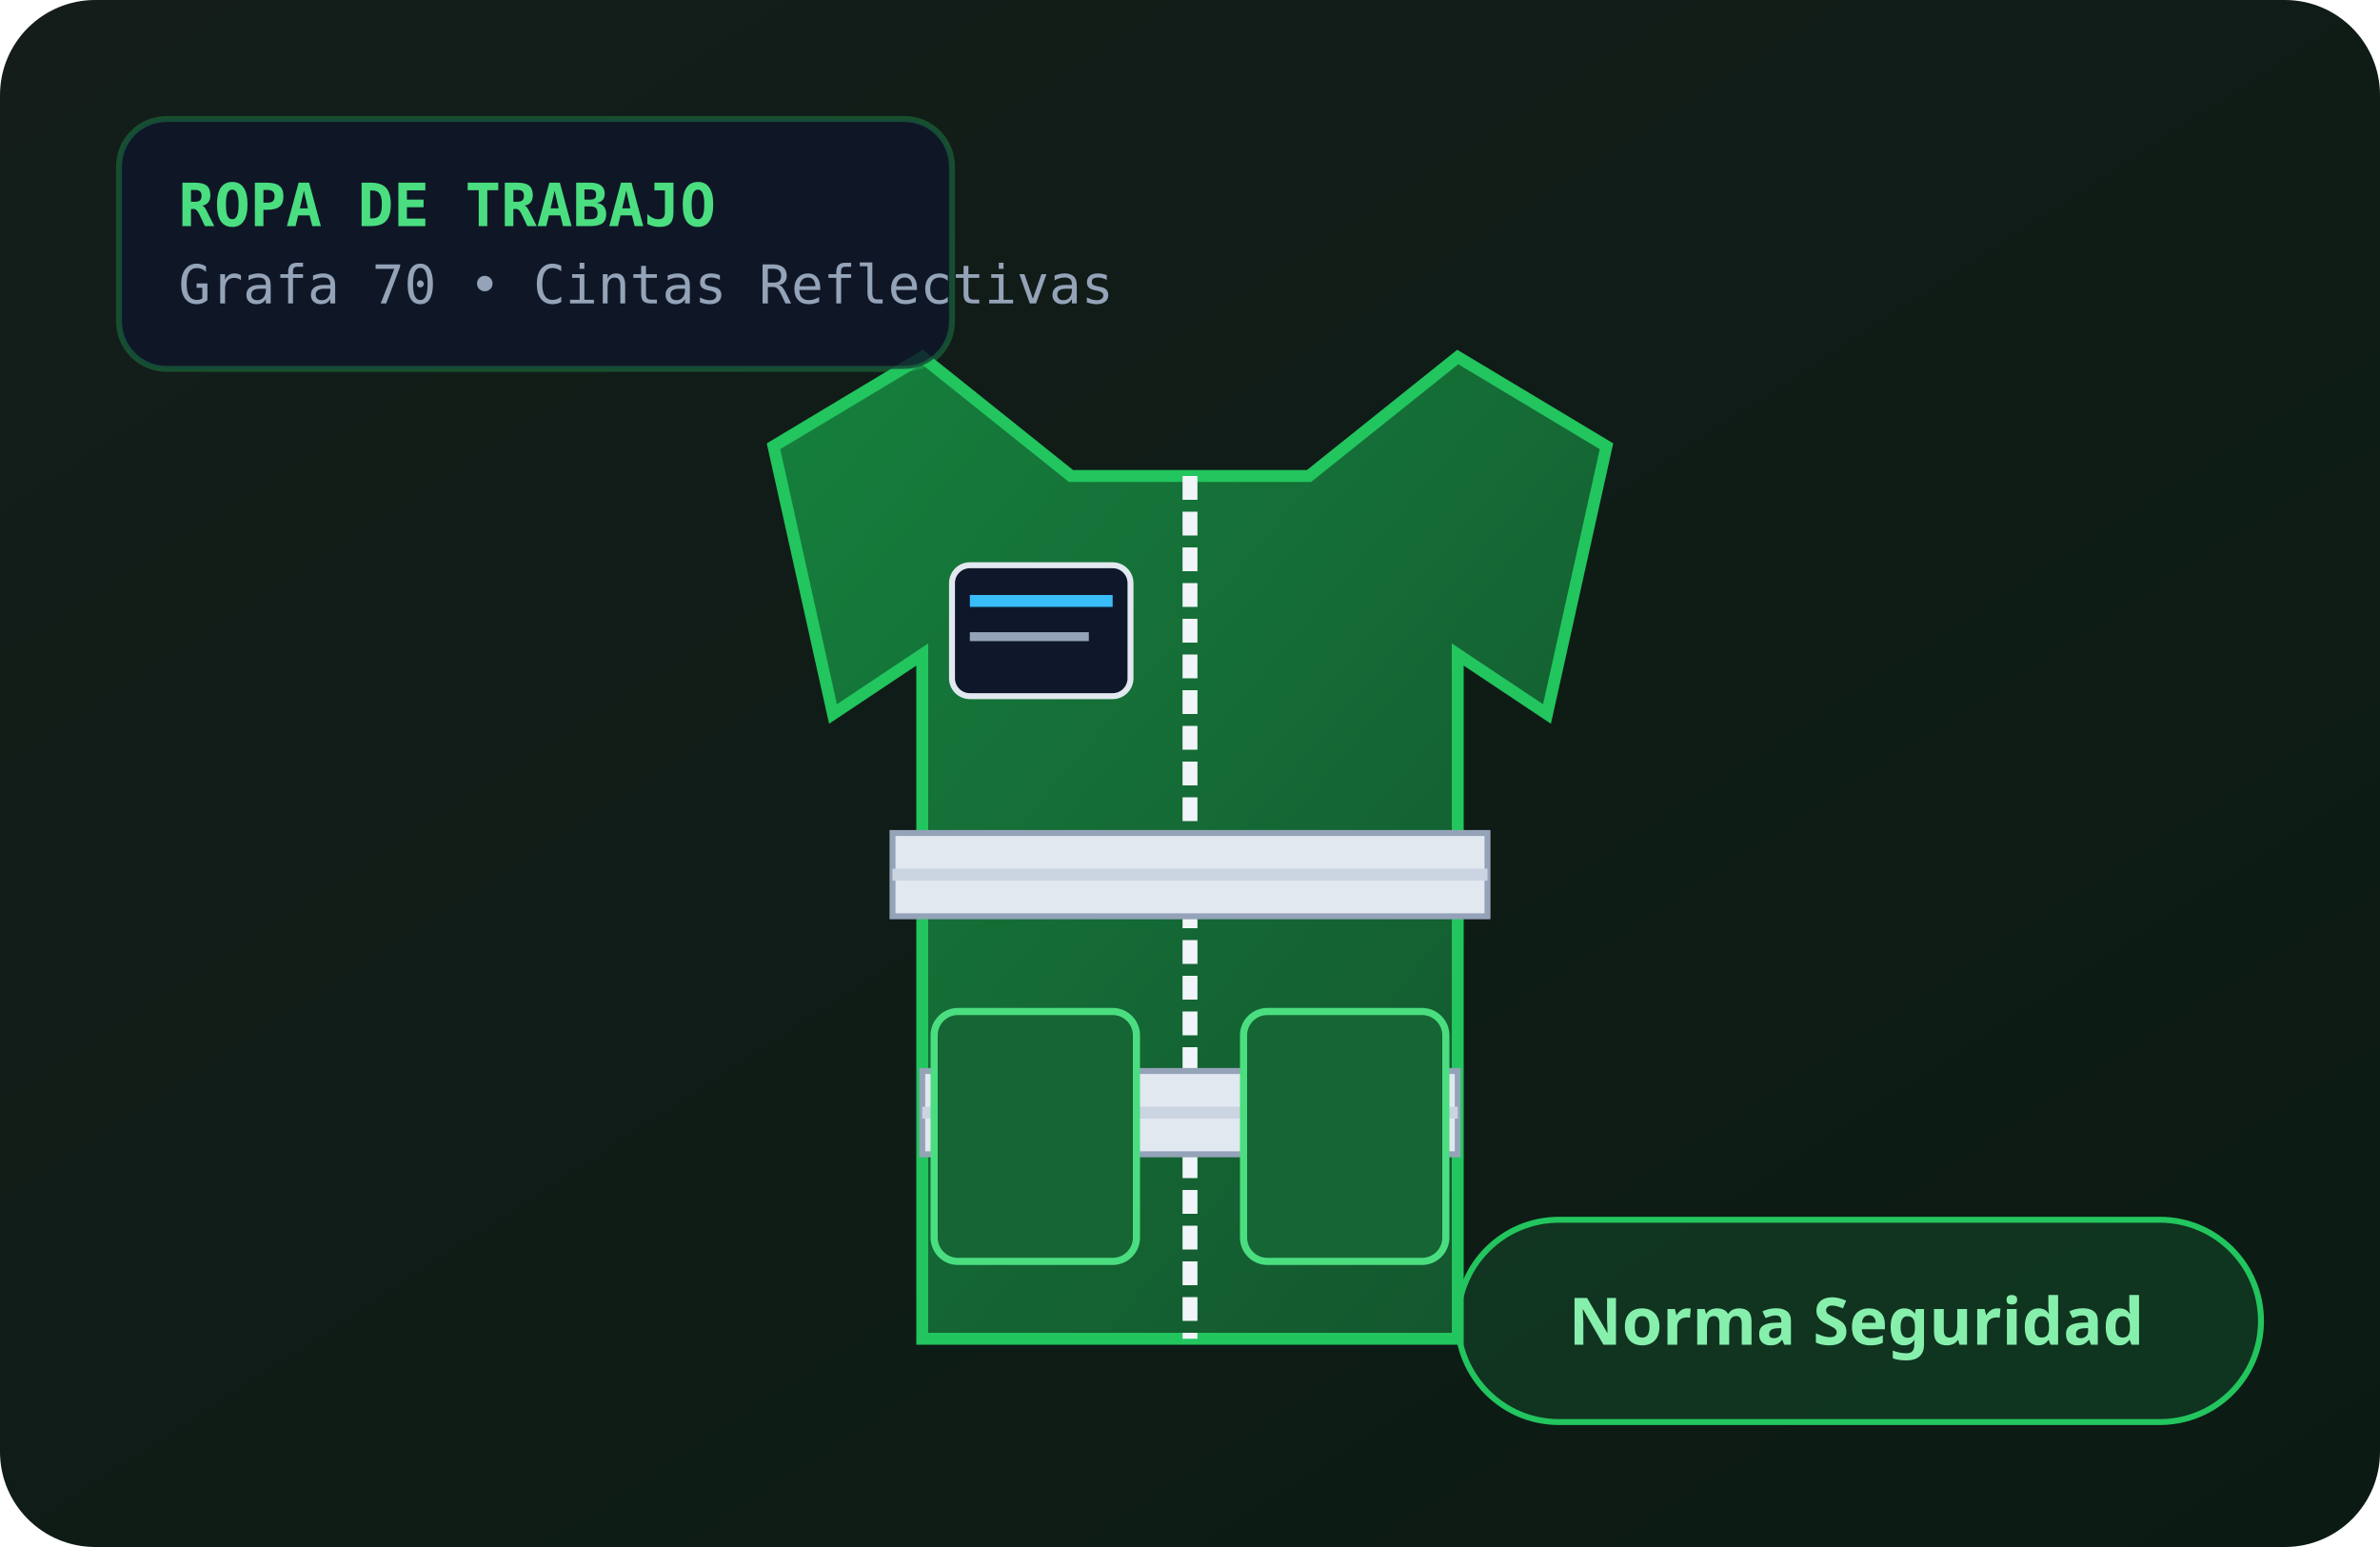
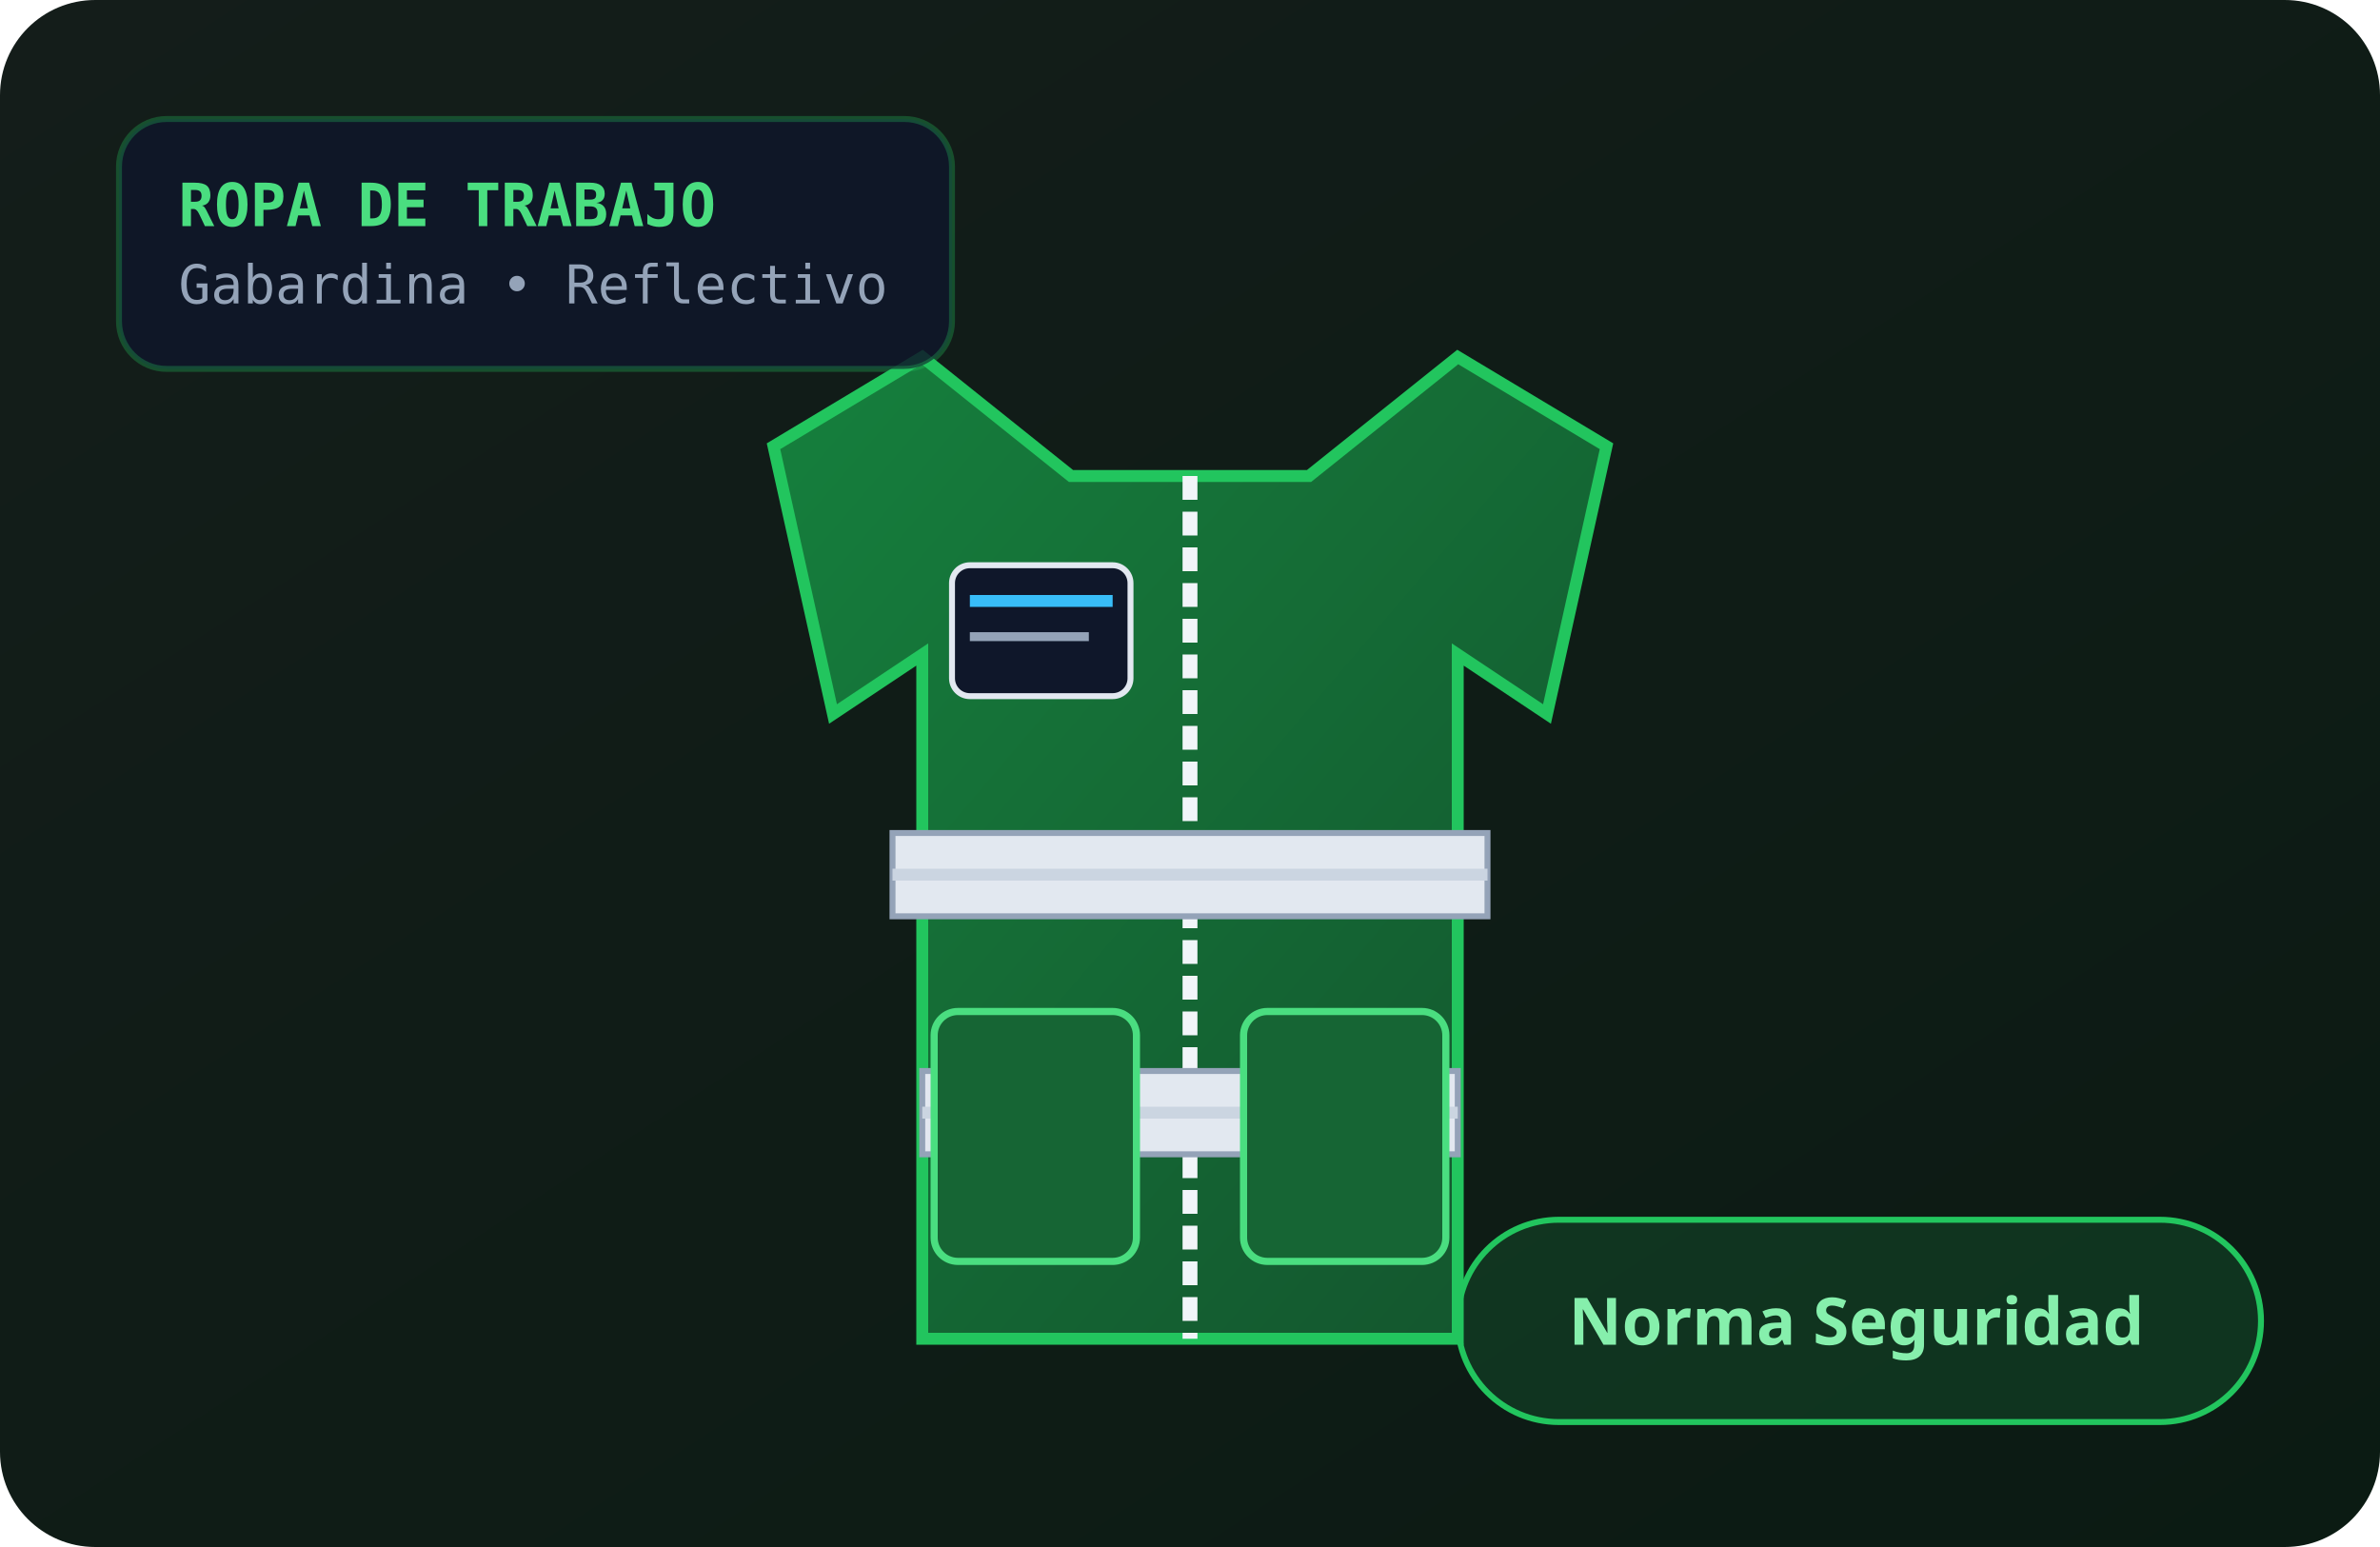
<svg xmlns="http://www.w3.org/2000/svg" viewBox="0 0 400 260" width="100%" height="100%" fill="none">
  <defs>
    <linearGradient id="workwearBg" x1="0%" y1="0%" x2="100%" y2="100%">
      <stop offset="0%" stop-color="#141d1a" />
      <stop offset="100%" stop-color="#0b1b13" />
    </linearGradient>
    <linearGradient id="vestGrad" x1="0%" y1="0%" x2="100%" y2="100%">
      <stop offset="0%" stop-color="#15803d" />
      <stop offset="100%" stop-color="#14532d" />
    </linearGradient>
  </defs>
  <rect width="400" height="260" rx="16" fill="url(#workwearBg)" />
  <g transform="translate(115, 25)">
    <path d="M40 35 L15 50 L25 95 L40 85 V200 H130 V85 L145 95 L155 50 L130 35 L105 55 H65 L40 35 Z" fill="url(#vestGrad)" stroke="#22c55e" stroke-width="2" />
    <line x1="85" y1="55" x2="85" y2="200" stroke="#f1f5f9" stroke-width="2.5" stroke-dasharray="4 2" />
    <rect x="35" y="115" width="100" height="14" fill="#e2e8f0" stroke="#94a3b8" stroke-width="1" />
    <line x1="35" y1="122" x2="135" y2="122" stroke="#cbd5e1" stroke-width="2" />
    <rect x="40" y="155" width="90" height="14" fill="#e2e8f0" stroke="#94a3b8" stroke-width="1" />
    <line x1="40" y1="162" x2="130" y2="162" stroke="#cbd5e1" stroke-width="2" />
    <rect x="42" y="145" width="34" height="42" rx="4" fill="#166534" stroke="#4ade80" stroke-width="1.2" />
    <rect x="94" y="145" width="34" height="42" rx="4" fill="#166534" stroke="#4ade80" stroke-width="1.2" />
    <rect x="45" y="70" width="30" height="22" rx="3" fill="#0f172a" stroke="#e2e8f0" stroke-width="1" />
    <line x1="48" y1="76" x2="72" y2="76" stroke="#38bdf8" stroke-width="2" />
    <line x1="48" y1="82" x2="68" y2="82" stroke="#94a3b8" stroke-width="1.5" />
  </g>
  <rect x="20" y="20" width="140" height="42" rx="8" fill="rgba(15, 23, 42, 0.85)" stroke="rgba(34, 197, 94, 0.3)" />
  <text x="30" y="38" fill="#4ade80" font-family="monospace" font-size="10" font-weight="bold">ROPA DE TRABAJO</text>
-   <text x="30" y="51" fill="#94a3b8" font-family="monospace" font-size="9">Grafa 70 • Cintas Reflectivas</text>
+   <text x="30" y="51" fill="#94a3b8" font-family="monospace" font-size="9">Gabardina • Reflectivo</text>
  <g transform="translate(245, 205)">
    <rect width="135" height="34" rx="17" fill="rgba(34, 197, 94, 0.15)" stroke="#22c55e" stroke-width="1" />
    <text x="67" y="21" text-anchor="middle" fill="#86efac" font-family="sans-serif" font-size="11" font-weight="600">Norma Seguridad</text>
  </g>
</svg>
